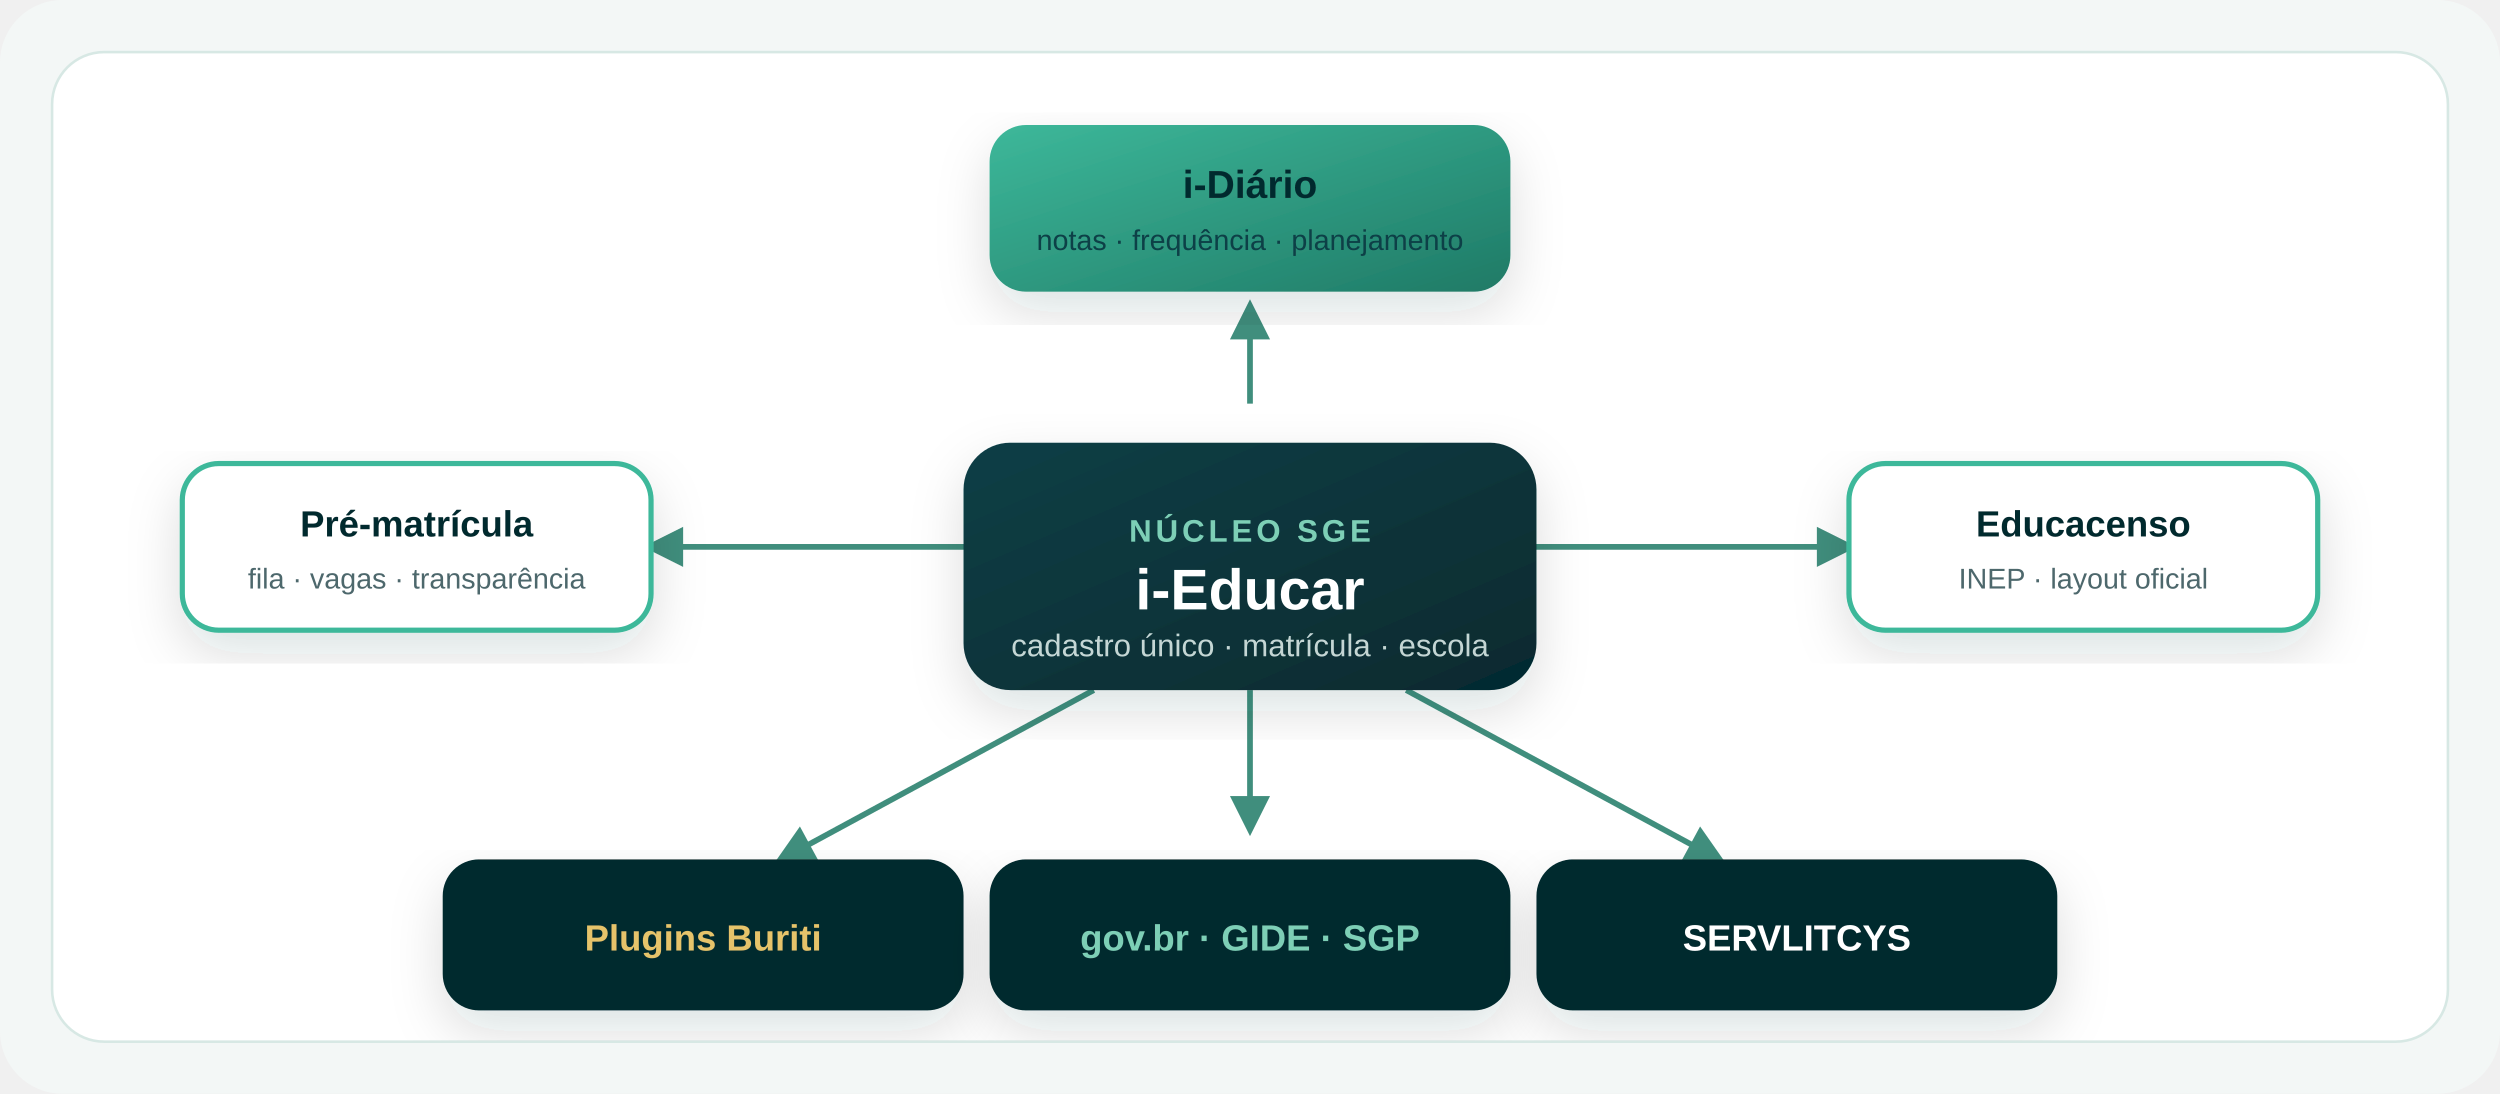
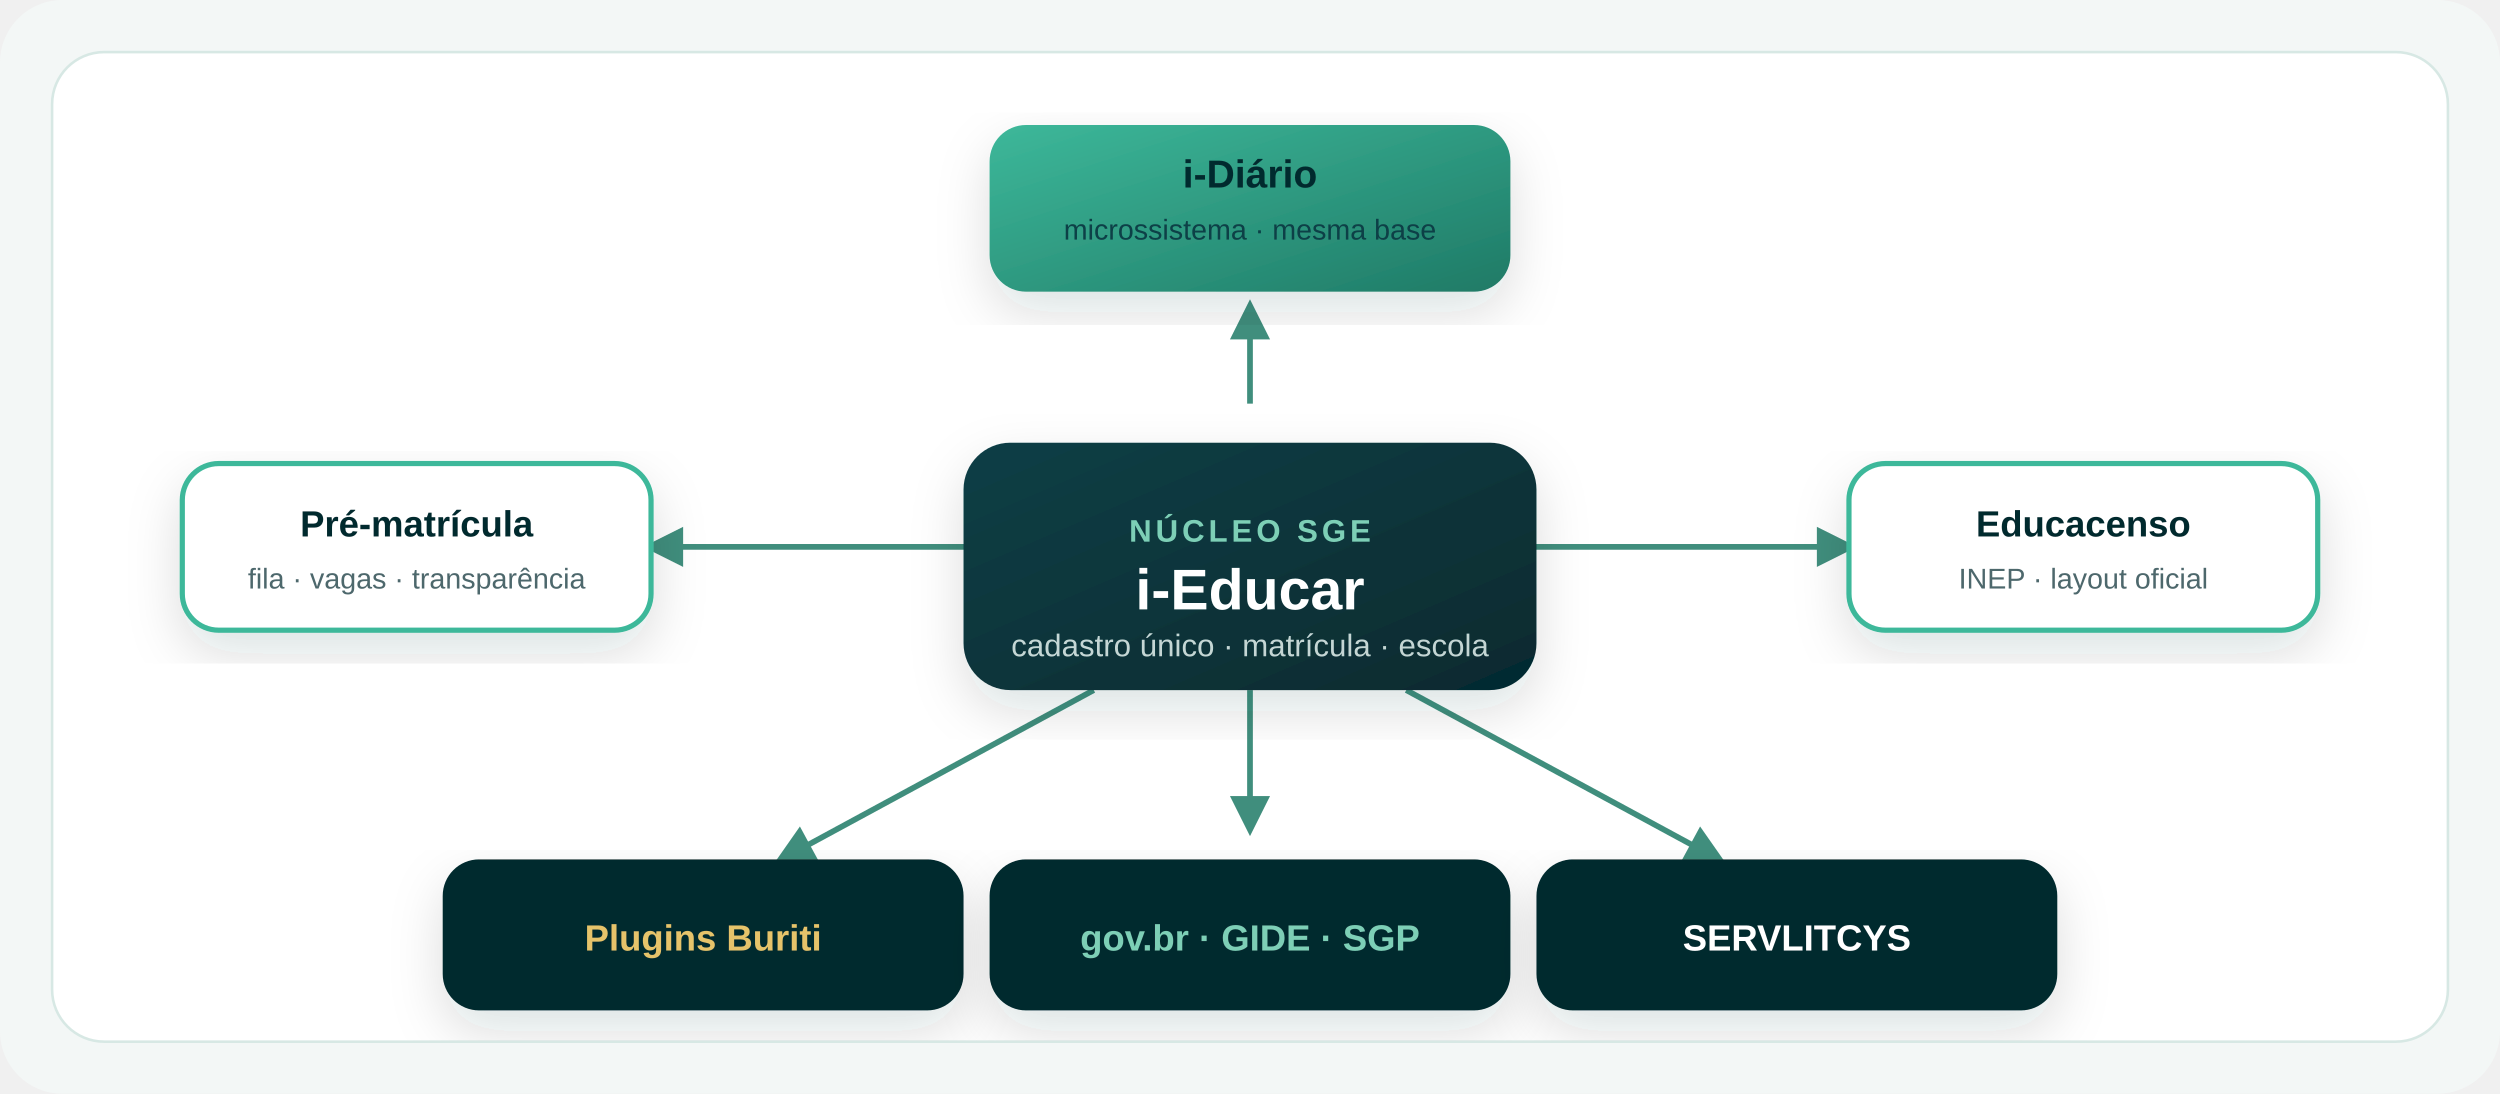
<svg xmlns="http://www.w3.org/2000/svg" viewBox="0 0 960 420" role="img" aria-labelledby="t1 d1">
  <defs>
    <linearGradient id="gInk" x1="0" y1="0" x2="1" y2="1">
      <stop offset="0%" stop-color="#0d3f46" />
      <stop offset="100%" stop-color="#062a2f" />
    </linearGradient>
    <linearGradient id="gMint" x1="0" y1="0" x2="1" y2="1">
      <stop offset="0%" stop-color="#3db89a" />
      <stop offset="100%" stop-color="#1f7a66" />
    </linearGradient>
    <filter id="soft" x="-20%" y="-20%" width="140%" height="140%">
      <feDropShadow dx="0" dy="8" stdDeviation="10" flood-color="#062a2f" flood-opacity="0.14" />
    </filter>
    <marker id="arrow" viewBox="0 0 10 10" refX="8" refY="5" markerWidth="7" markerHeight="7" orient="auto-start-reverse">
      <path d="M0 0 L10 5 L0 10 z" fill="#1f7a66" />
    </marker>
  </defs>
  <rect width="960" height="420" rx="24" fill="#f3f7f6" />
  <rect x="20" y="20" width="920" height="380" rx="20" fill="#ffffff" stroke="#d7e8e4" />
  <g stroke="#1f7a66" stroke-width="2.2" fill="none" marker-end="url(#arrow)" opacity="0.85">
    <path d="M480 155 V118" />
    <path d="M380 210 H250" />
    <path d="M580 210 H710" />
    <path d="M420 265 L300 330" />
    <path d="M540 265 L660 330" />
    <path d="M480 265 V318" />
  </g>
  <g filter="url(#soft)">
    <rect x="370" y="170" width="220" height="95" rx="18" fill="url(#gInk)" />
    <text x="480" y="208" text-anchor="middle" fill="#7dcfb6" font-family="Manrope, Arial, sans-serif" font-size="12" font-weight="700" letter-spacing="1.5">NÚCLEO SGE</text>
    <text x="480" y="234" text-anchor="middle" fill="#ffffff" font-family="Syne, Arial, sans-serif" font-size="22" font-weight="700">i-Educar</text>
    <text x="480" y="252" text-anchor="middle" fill="rgba(244,255,251,.8)" font-family="Manrope, Arial, sans-serif" font-size="12">cadastro único · matrícula · escola</text>
  </g>
  <g font-family="Manrope, Arial, sans-serif">
    <g filter="url(#soft)">
      <rect x="380" y="48" width="200" height="64" rx="14" fill="url(#gMint)" />
-       <text x="480" y="76" text-anchor="middle" fill="#062a2f" font-size="15" font-weight="800">i-Diário</text>
-       <text x="480" y="96" text-anchor="middle" fill="#0d3f46" font-size="11">notas · frequência · planejamento</text>
+       <text x="480" y="72" text-anchor="middle" fill="#062a2f" font-size="15" font-weight="800">i-Diário</text>
+       <text x="480" y="92" text-anchor="middle" fill="#0d3f46" font-size="11">microssistema · mesma base</text>
    </g>
    <g filter="url(#soft)">
      <rect x="70" y="178" width="180" height="64" rx="14" fill="#ffffff" stroke="#3db89a" stroke-width="2" />
      <text x="160" y="206" text-anchor="middle" fill="#062a2f" font-size="14" font-weight="800">Pré-matrícula</text>
      <text x="160" y="226" text-anchor="middle" fill="#4d676c" font-size="11">fila · vagas · transparência</text>
    </g>
    <g filter="url(#soft)">
      <rect x="710" y="178" width="180" height="64" rx="14" fill="#ffffff" stroke="#3db89a" stroke-width="2" />
      <text x="800" y="206" text-anchor="middle" fill="#062a2f" font-size="14" font-weight="800">Educacenso</text>
      <text x="800" y="226" text-anchor="middle" fill="#4d676c" font-size="11">INEP · layout oficial</text>
    </g>
    <g filter="url(#soft)">
      <rect x="170" y="330" width="200" height="58" rx="14" fill="#062a2f" />
      <text x="270" y="365" text-anchor="middle" fill="#e6c36a" font-size="14" font-weight="800">Plugins Buriti</text>
    </g>
    <g filter="url(#soft)">
      <rect x="380" y="330" width="200" height="58" rx="14" fill="#062a2f" />
      <text x="480" y="365" text-anchor="middle" fill="#7dcfb6" font-size="14" font-weight="800">gov.br · GIDE · SGP</text>
    </g>
    <g filter="url(#soft)">
      <rect x="590" y="330" width="200" height="58" rx="14" fill="#062a2f" />
      <text x="690" y="365" text-anchor="middle" fill="#ffffff" font-size="14" font-weight="800">SERVLITCYS</text>
    </g>
  </g>
</svg>
